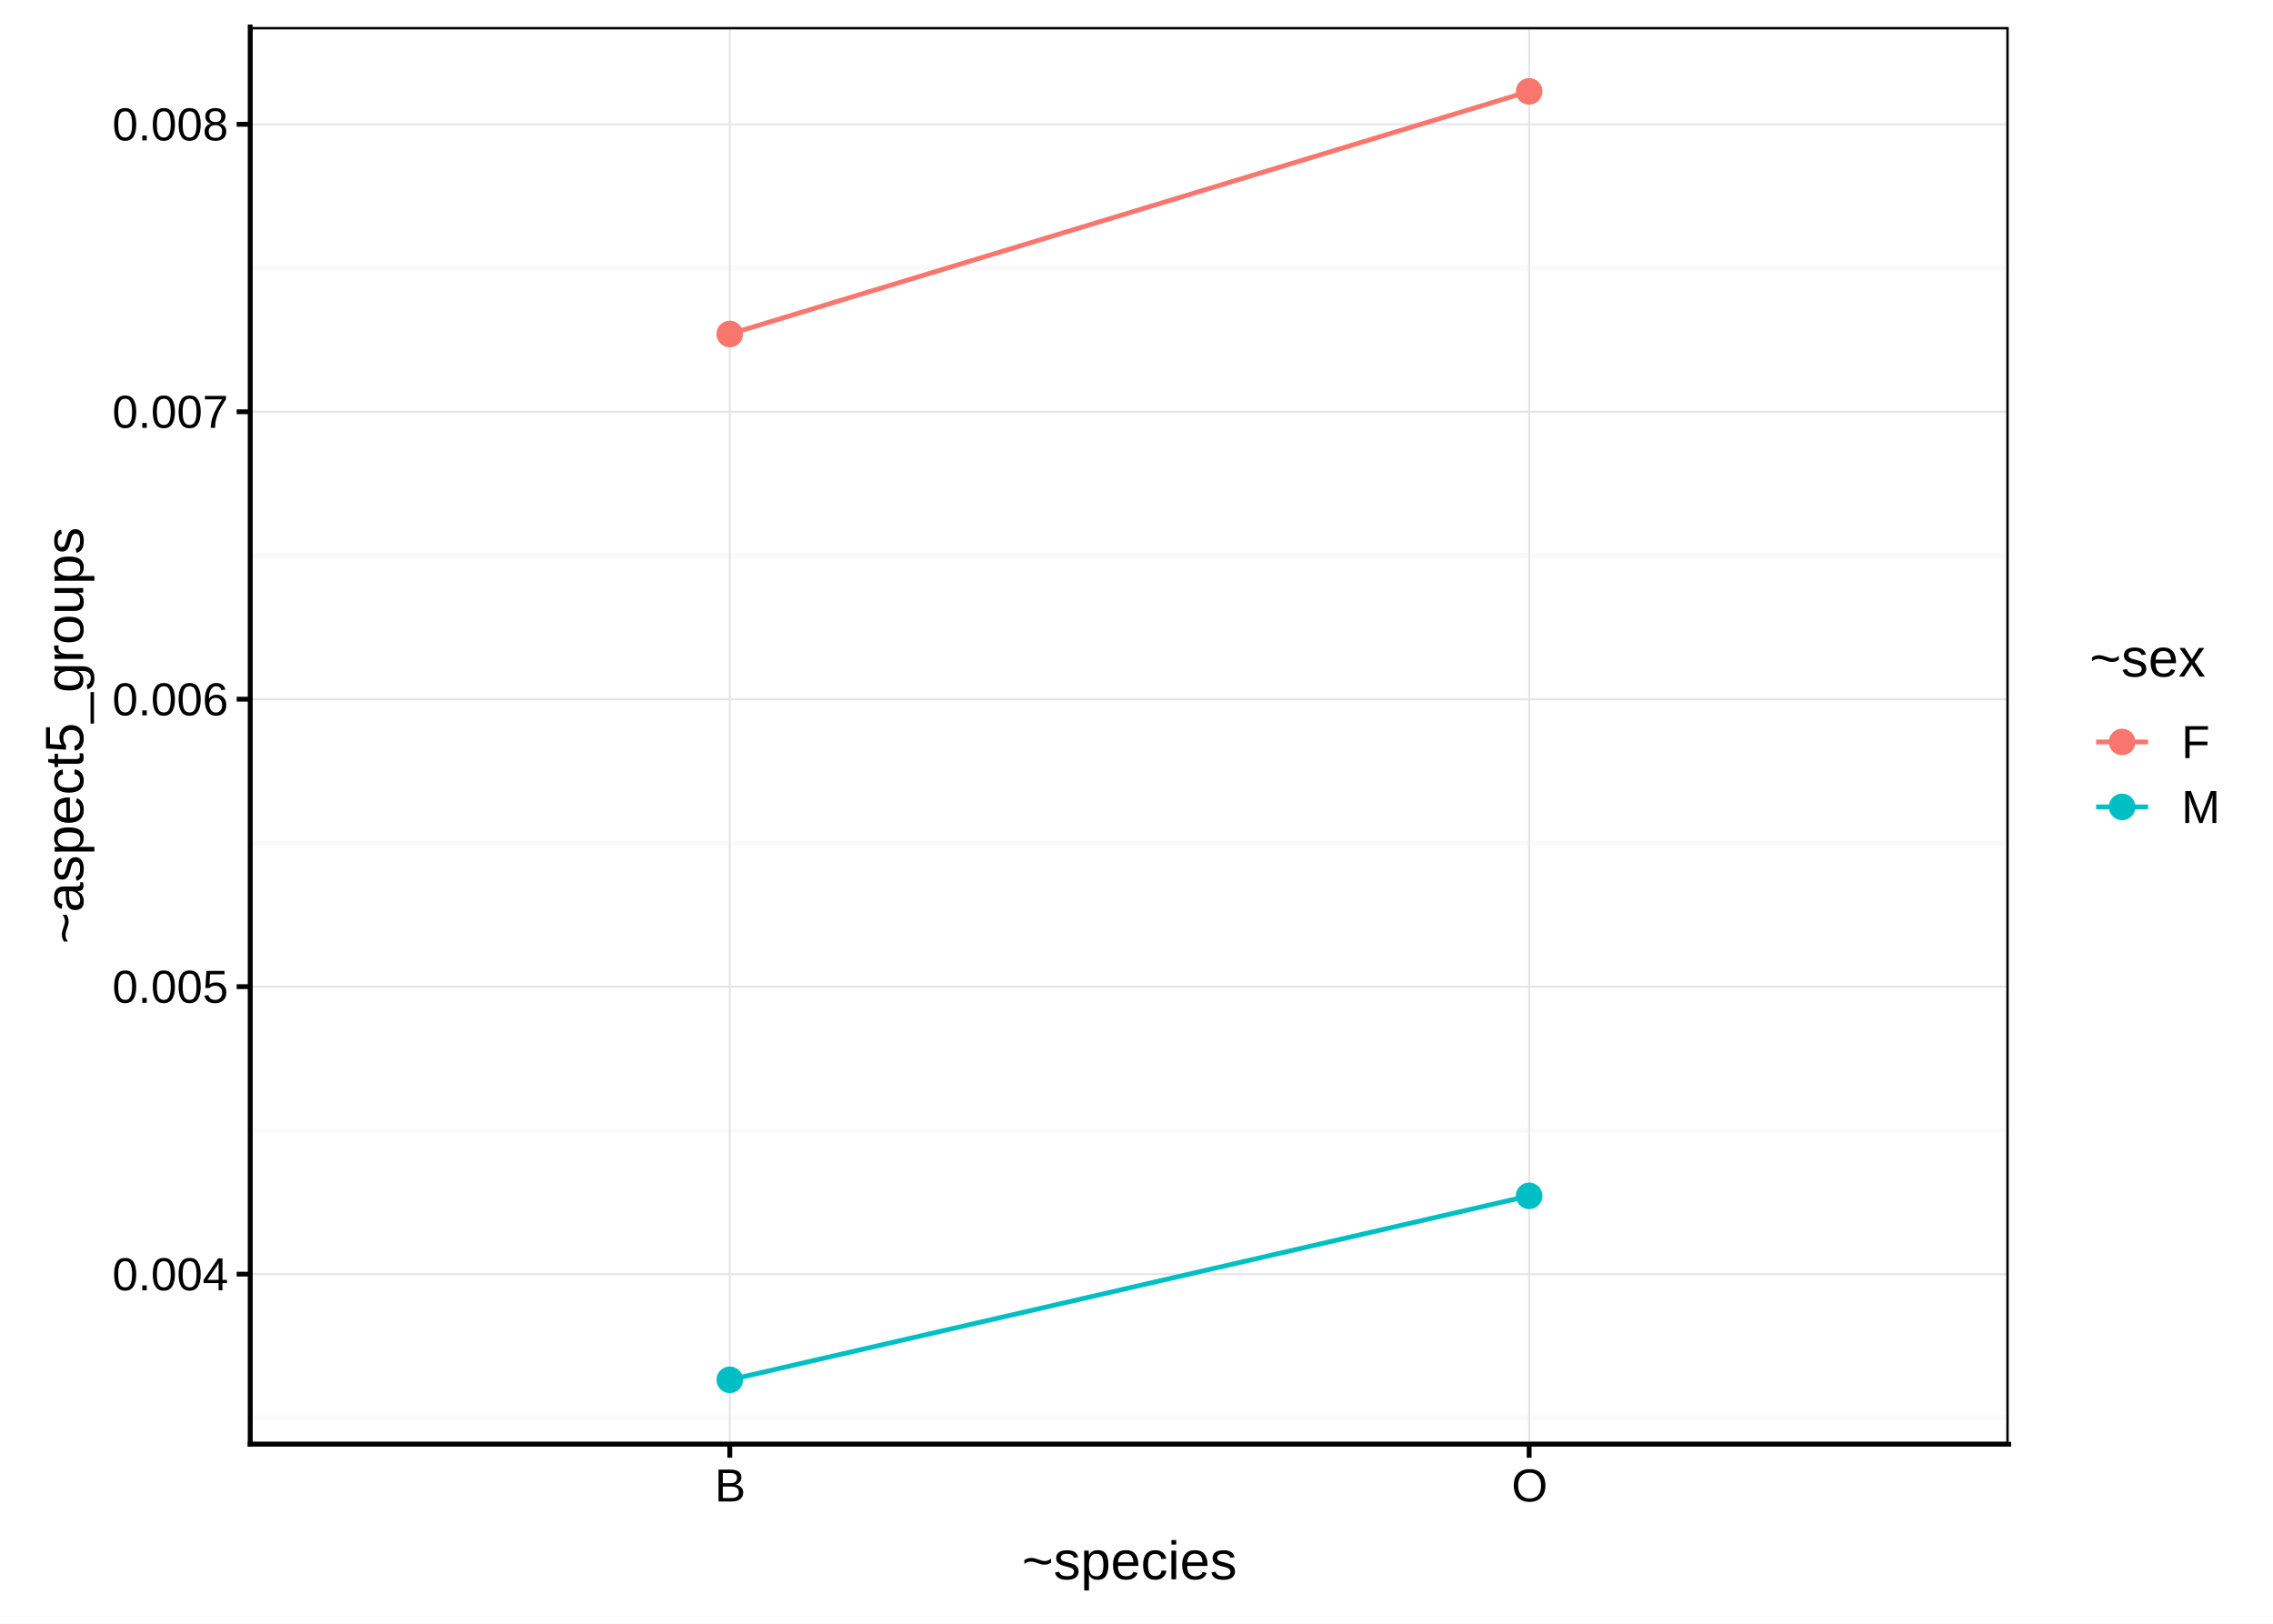
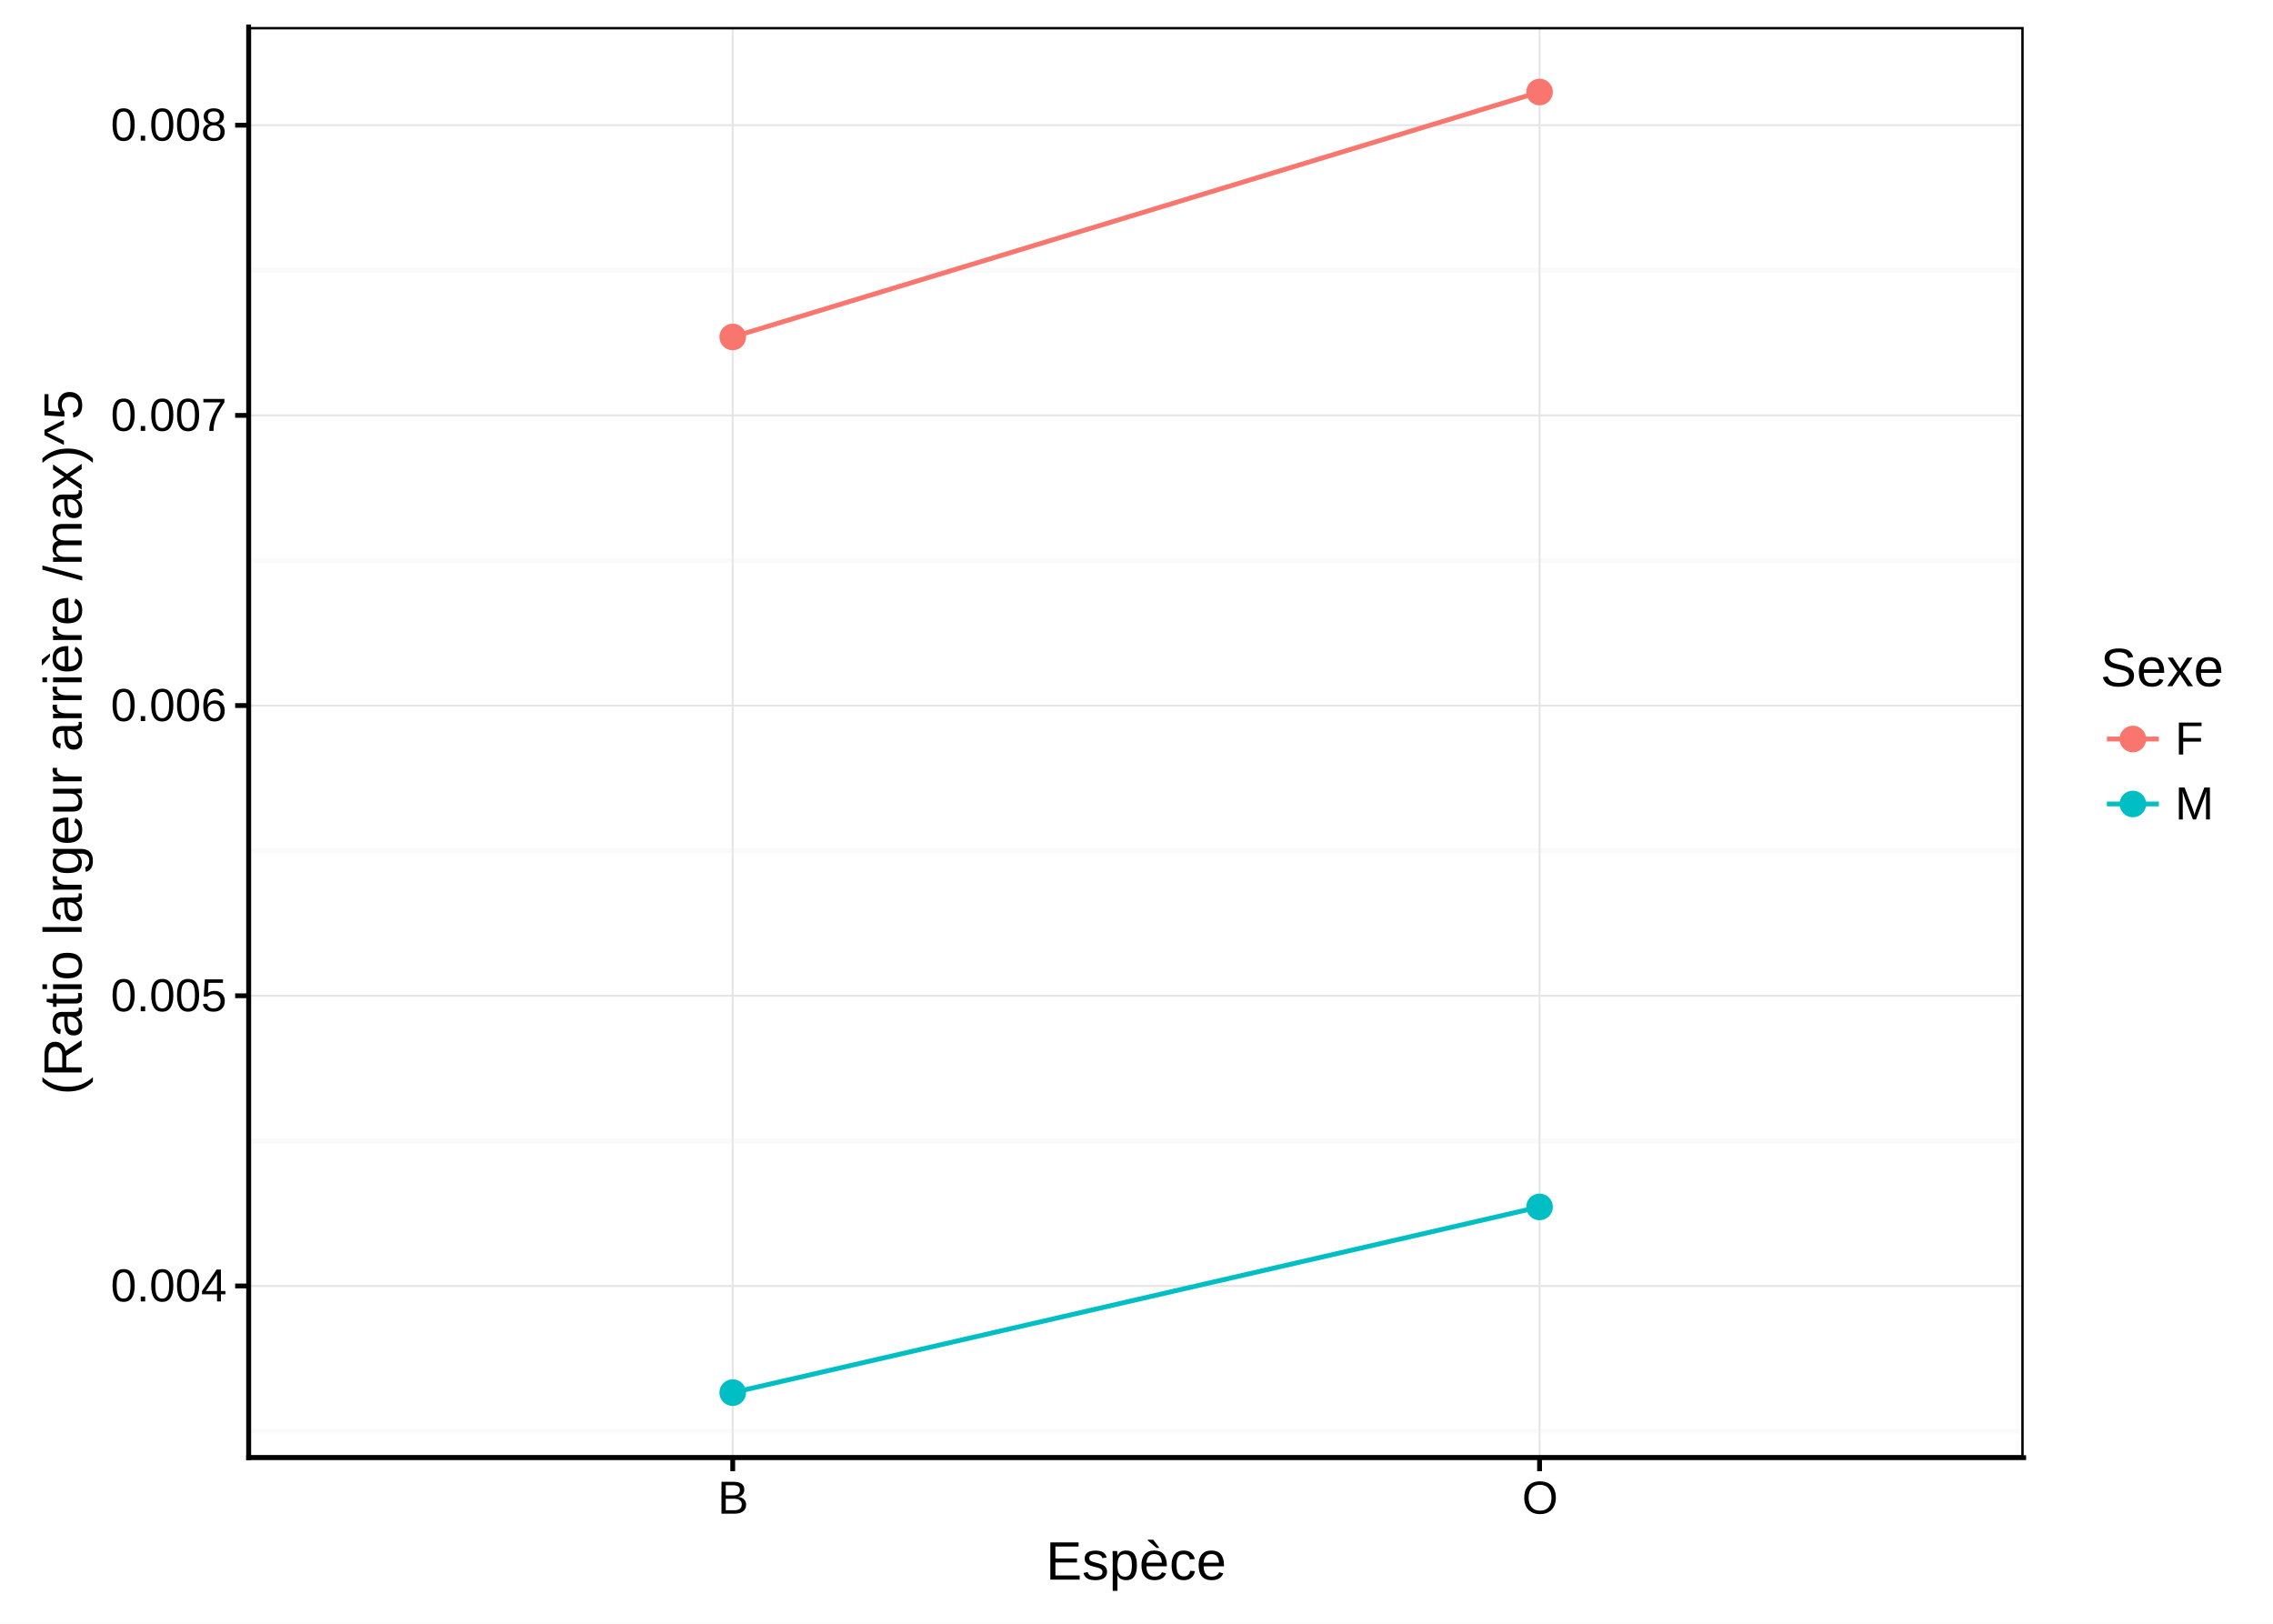
<svg xmlns="http://www.w3.org/2000/svg" viewBox="0 0 504.00 360.00">
  <defs>
    <style type="text/css">
    line, polyline, path, rect, circle {
      fill: none;
      stroke: #000000;
      stroke-linecap: round;
      stroke-linejoin: round;
      stroke-miterlimit: 10.00;
    }
  </style>
  </defs>
  <rect width="100%" height="100%" style="stroke: none; fill: #FFFFFF;" />
  <rect x="0.00" y="0.00" width="504.00" height="360.00" style="stroke-width: 0.00; stroke: none;" />
  <defs>
-     <clipPath id="cpNTUuNDcwMXw0NDUuNDA0fDMyMC4xOTh8NS45Nzc1OA==">
-       <rect x="55.47" y="5.98" width="389.93" height="314.22" />
+     <clipPath id="cpNTUuMTI2NHw0NDguNzE3fDMyMy4xNzl8NS45Nzc1OA==">
+       <rect x="55.13" y="5.98" width="393.59" height="317.20" />
    </clipPath>
  </defs>
-   <rect x="55.47" y="5.98" width="389.93" height="314.22" style="stroke-width: 0.00; stroke: none; fill: #FFFFFF;" clip-path="url(#cpNTUuNDcwMXw0NDUuNDA0fDMyMC4xOTh8NS45Nzc1OA==)" />
-   <polyline points="55.47,314.36 445.40,314.36 " style="stroke-width: 1.07; stroke: #FAFAFA; stroke-linecap: butt;" clip-path="url(#cpNTUuNDcwMXw0NDUuNDA0fDMyMC4xOTh8NS45Nzc1OA==)" />
-   <polyline points="55.47,250.62 445.40,250.62 " style="stroke-width: 1.07; stroke: #FAFAFA; stroke-linecap: butt;" clip-path="url(#cpNTUuNDcwMXw0NDUuNDA0fDMyMC4xOTh8NS45Nzc1OA==)" />
-   <polyline points="55.47,186.89 445.40,186.89 " style="stroke-width: 1.07; stroke: #FAFAFA; stroke-linecap: butt;" clip-path="url(#cpNTUuNDcwMXw0NDUuNDA0fDMyMC4xOTh8NS45Nzc1OA==)" />
-   <polyline points="55.47,123.15 445.40,123.15 " style="stroke-width: 1.07; stroke: #FAFAFA; stroke-linecap: butt;" clip-path="url(#cpNTUuNDcwMXw0NDUuNDA0fDMyMC4xOTh8NS45Nzc1OA==)" />
-   <polyline points="55.47,59.42 445.40,59.42 " style="stroke-width: 1.07; stroke: #FAFAFA; stroke-linecap: butt;" clip-path="url(#cpNTUuNDcwMXw0NDUuNDA0fDMyMC4xOTh8NS45Nzc1OA==)" />
-   <polyline points="55.47,282.49 445.40,282.49 " style="stroke-width: 0.43; stroke: #E5E5E5; stroke-linecap: butt;" clip-path="url(#cpNTUuNDcwMXw0NDUuNDA0fDMyMC4xOTh8NS45Nzc1OA==)" />
-   <polyline points="55.47,218.75 445.40,218.75 " style="stroke-width: 0.43; stroke: #E5E5E5; stroke-linecap: butt;" clip-path="url(#cpNTUuNDcwMXw0NDUuNDA0fDMyMC4xOTh8NS45Nzc1OA==)" />
-   <polyline points="55.47,155.02 445.40,155.02 " style="stroke-width: 0.43; stroke: #E5E5E5; stroke-linecap: butt;" clip-path="url(#cpNTUuNDcwMXw0NDUuNDA0fDMyMC4xOTh8NS45Nzc1OA==)" />
-   <polyline points="55.47,91.29 445.40,91.29 " style="stroke-width: 0.43; stroke: #E5E5E5; stroke-linecap: butt;" clip-path="url(#cpNTUuNDcwMXw0NDUuNDA0fDMyMC4xOTh8NS45Nzc1OA==)" />
-   <polyline points="55.47,27.55 445.40,27.55 " style="stroke-width: 0.43; stroke: #E5E5E5; stroke-linecap: butt;" clip-path="url(#cpNTUuNDcwMXw0NDUuNDA0fDMyMC4xOTh8NS45Nzc1OA==)" />
-   <polyline points="161.82,320.20 161.82,5.98 " style="stroke-width: 0.43; stroke: #E5E5E5; stroke-linecap: butt;" clip-path="url(#cpNTUuNDcwMXw0NDUuNDA0fDMyMC4xOTh8NS45Nzc1OA==)" />
-   <polyline points="339.06,320.20 339.06,5.98 " style="stroke-width: 0.43; stroke: #E5E5E5; stroke-linecap: butt;" clip-path="url(#cpNTUuNDcwMXw0NDUuNDA0fDMyMC4xOTh8NS45Nzc1OA==)" />
-   <polyline points="161.82,74.06 339.06,20.26 " style="stroke-width: 1.07; stroke: #F8766D; stroke-linecap: butt;" clip-path="url(#cpNTUuNDcwMXw0NDUuNDA0fDMyMC4xOTh8NS45Nzc1OA==)" />
-   <polyline points="161.82,305.92 339.06,265.13 " style="stroke-width: 1.07; stroke: #00BFC4; stroke-linecap: butt;" clip-path="url(#cpNTUuNDcwMXw0NDUuNDA0fDMyMC4xOTh8NS45Nzc1OA==)" />
-   <circle cx="161.82" cy="74.06" r="1.95pt" style="stroke-width: 0.71; stroke: #F8766D; fill: #F8766D;" clip-path="url(#cpNTUuNDcwMXw0NDUuNDA0fDMyMC4xOTh8NS45Nzc1OA==)" />
-   <circle cx="161.82" cy="305.92" r="1.95pt" style="stroke-width: 0.71; stroke: #00BFC4; fill: #00BFC4;" clip-path="url(#cpNTUuNDcwMXw0NDUuNDA0fDMyMC4xOTh8NS45Nzc1OA==)" />
-   <circle cx="339.06" cy="20.26" r="1.95pt" style="stroke-width: 0.71; stroke: #F8766D; fill: #F8766D;" clip-path="url(#cpNTUuNDcwMXw0NDUuNDA0fDMyMC4xOTh8NS45Nzc1OA==)" />
-   <circle cx="339.06" cy="265.13" r="1.95pt" style="stroke-width: 0.71; stroke: #00BFC4; fill: #00BFC4;" clip-path="url(#cpNTUuNDcwMXw0NDUuNDA0fDMyMC4xOTh8NS45Nzc1OA==)" />
-   <rect x="55.47" y="5.98" width="389.93" height="314.22" style="stroke-width: 1.07;" clip-path="url(#cpNTUuNDcwMXw0NDUuNDA0fDMyMC4xOTh8NS45Nzc1OA==)" />
+   <rect x="55.13" y="5.98" width="393.59" height="317.20" style="stroke-width: 0.00; stroke: none; fill: #FFFFFF;" clip-path="url(#cpNTUuMTI2NHw0NDguNzE3fDMyMy4xNzl8NS45Nzc1OA==)" />
+   <polyline points="55.13,317.28 448.72,317.28 " style="stroke-width: 1.07; stroke: #FAFAFA; stroke-linecap: butt;" clip-path="url(#cpNTUuMTI2NHw0NDguNzE3fDMyMy4xNzl8NS45Nzc1OA==)" />
+   <polyline points="55.13,252.94 448.72,252.94 " style="stroke-width: 1.07; stroke: #FAFAFA; stroke-linecap: butt;" clip-path="url(#cpNTUuMTI2NHw0NDguNzE3fDMyMy4xNzl8NS45Nzc1OA==)" />
+   <polyline points="55.13,188.60 448.72,188.60 " style="stroke-width: 1.07; stroke: #FAFAFA; stroke-linecap: butt;" clip-path="url(#cpNTUuMTI2NHw0NDguNzE3fDMyMy4xNzl8NS45Nzc1OA==)" />
+   <polyline points="55.13,124.27 448.72,124.27 " style="stroke-width: 1.07; stroke: #FAFAFA; stroke-linecap: butt;" clip-path="url(#cpNTUuMTI2NHw0NDguNzE3fDMyMy4xNzl8NS45Nzc1OA==)" />
+   <polyline points="55.13,59.93 448.72,59.93 " style="stroke-width: 1.07; stroke: #FAFAFA; stroke-linecap: butt;" clip-path="url(#cpNTUuMTI2NHw0NDguNzE3fDMyMy4xNzl8NS45Nzc1OA==)" />
+   <polyline points="55.13,285.11 448.72,285.11 " style="stroke-width: 0.43; stroke: #E5E5E5; stroke-linecap: butt;" clip-path="url(#cpNTUuMTI2NHw0NDguNzE3fDMyMy4xNzl8NS45Nzc1OA==)" />
+   <polyline points="55.13,220.77 448.72,220.77 " style="stroke-width: 0.43; stroke: #E5E5E5; stroke-linecap: butt;" clip-path="url(#cpNTUuMTI2NHw0NDguNzE3fDMyMy4xNzl8NS45Nzc1OA==)" />
+   <polyline points="55.13,156.43 448.72,156.43 " style="stroke-width: 0.43; stroke: #E5E5E5; stroke-linecap: butt;" clip-path="url(#cpNTUuMTI2NHw0NDguNzE3fDMyMy4xNzl8NS45Nzc1OA==)" />
+   <polyline points="55.13,92.10 448.72,92.10 " style="stroke-width: 0.43; stroke: #E5E5E5; stroke-linecap: butt;" clip-path="url(#cpNTUuMTI2NHw0NDguNzE3fDMyMy4xNzl8NS45Nzc1OA==)" />
+   <polyline points="55.13,27.76 448.72,27.76 " style="stroke-width: 0.43; stroke: #E5E5E5; stroke-linecap: butt;" clip-path="url(#cpNTUuMTI2NHw0NDguNzE3fDMyMy4xNzl8NS45Nzc1OA==)" />
+   <polyline points="162.47,323.18 162.47,5.98 " style="stroke-width: 0.43; stroke: #E5E5E5; stroke-linecap: butt;" clip-path="url(#cpNTUuMTI2NHw0NDguNzE3fDMyMy4xNzl8NS45Nzc1OA==)" />
+   <polyline points="341.37,323.18 341.37,5.98 " style="stroke-width: 0.43; stroke: #E5E5E5; stroke-linecap: butt;" clip-path="url(#cpNTUuMTI2NHw0NDguNzE3fDMyMy4xNzl8NS45Nzc1OA==)" />
+   <polyline points="162.47,74.71 341.37,20.40 " style="stroke-width: 1.07; stroke: #F8766D; stroke-linecap: butt;" clip-path="url(#cpNTUuMTI2NHw0NDguNzE3fDMyMy4xNzl8NS45Nzc1OA==)" />
+   <polyline points="162.47,308.76 341.37,267.59 " style="stroke-width: 1.07; stroke: #00BFC4; stroke-linecap: butt;" clip-path="url(#cpNTUuMTI2NHw0NDguNzE3fDMyMy4xNzl8NS45Nzc1OA==)" />
+   <circle cx="162.47" cy="74.71" r="1.95pt" style="stroke-width: 0.71; stroke: #F8766D; fill: #F8766D;" clip-path="url(#cpNTUuMTI2NHw0NDguNzE3fDMyMy4xNzl8NS45Nzc1OA==)" />
+   <circle cx="162.47" cy="308.76" r="1.95pt" style="stroke-width: 0.71; stroke: #00BFC4; fill: #00BFC4;" clip-path="url(#cpNTUuMTI2NHw0NDguNzE3fDMyMy4xNzl8NS45Nzc1OA==)" />
+   <circle cx="341.37" cy="20.40" r="1.95pt" style="stroke-width: 0.71; stroke: #F8766D; fill: #F8766D;" clip-path="url(#cpNTUuMTI2NHw0NDguNzE3fDMyMy4xNzl8NS45Nzc1OA==)" />
+   <circle cx="341.37" cy="267.59" r="1.95pt" style="stroke-width: 0.71; stroke: #00BFC4; fill: #00BFC4;" clip-path="url(#cpNTUuMTI2NHw0NDguNzE3fDMyMy4xNzl8NS45Nzc1OA==)" />
+   <rect x="55.13" y="5.98" width="393.59" height="317.20" style="stroke-width: 1.07;" clip-path="url(#cpNTUuMTI2NHw0NDguNzE3fDMyMy4xNzl8NS45Nzc1OA==)" />
  <defs>
    <clipPath id="cpMHw1MDR8MzYwfDA=">
      <rect x="0.00" y="0.00" width="504.00" height="360.00" />
    </clipPath>
  </defs>
-   <polyline points="55.47,320.20 55.47,5.98 " style="stroke-width: 1.07; stroke-linecap: square;" clip-path="url(#cpMHw1MDR8MzYwfDA=)" />
+   <polyline points="55.13,323.18 55.13,5.98 " style="stroke-width: 1.07; stroke-linecap: square;" clip-path="url(#cpMHw1MDR8MzYwfDA=)" />
  <g clip-path="url(#cpMHw1MDR8MzYwfDA=)">
-     <text x="24.90" y="286.07" style="font-size: 10.28px; font-family: Arial;" textLength="25.02px" lengthAdjust="spacingAndGlyphs">0.004</text>
+     <text x="24.55" y="288.55" style="font-size: 10.28px; font-family: Liberation Sans;" textLength="25.02px" lengthAdjust="spacingAndGlyphs">0.004</text>
  </g>
  <g clip-path="url(#cpMHw1MDR8MzYwfDA=)">
-     <text x="24.90" y="222.33" style="font-size: 10.28px; font-family: Arial;" textLength="25.02px" lengthAdjust="spacingAndGlyphs">0.005</text>
+     <text x="24.55" y="224.21" style="font-size: 10.28px; font-family: Liberation Sans;" textLength="25.02px" lengthAdjust="spacingAndGlyphs">0.005</text>
  </g>
  <g clip-path="url(#cpMHw1MDR8MzYwfDA=)">
-     <text x="24.90" y="158.60" style="font-size: 10.28px; font-family: Arial;" textLength="25.02px" lengthAdjust="spacingAndGlyphs">0.006</text>
+     <text x="24.55" y="159.87" style="font-size: 10.28px; font-family: Liberation Sans;" textLength="25.02px" lengthAdjust="spacingAndGlyphs">0.006</text>
  </g>
  <g clip-path="url(#cpMHw1MDR8MzYwfDA=)">
-     <text x="24.90" y="94.86" style="font-size: 10.28px; font-family: Arial;" textLength="25.02px" lengthAdjust="spacingAndGlyphs">0.007</text>
+     <text x="24.55" y="95.53" style="font-size: 10.28px; font-family: Liberation Sans;" textLength="25.02px" lengthAdjust="spacingAndGlyphs">0.007</text>
  </g>
  <g clip-path="url(#cpMHw1MDR8MzYwfDA=)">
-     <text x="24.90" y="31.13" style="font-size: 10.28px; font-family: Arial;" textLength="25.02px" lengthAdjust="spacingAndGlyphs">0.008</text>
+     <text x="24.55" y="31.19" style="font-size: 10.28px; font-family: Liberation Sans;" textLength="25.02px" lengthAdjust="spacingAndGlyphs">0.008</text>
  </g>
-   <polyline points="52.48,282.49 55.47,282.49 " style="stroke-width: 1.07; stroke-linecap: butt;" clip-path="url(#cpMHw1MDR8MzYwfDA=)" />
-   <polyline points="52.48,218.75 55.47,218.75 " style="stroke-width: 1.07; stroke-linecap: butt;" clip-path="url(#cpMHw1MDR8MzYwfDA=)" />
-   <polyline points="52.48,155.02 55.47,155.02 " style="stroke-width: 1.07; stroke-linecap: butt;" clip-path="url(#cpMHw1MDR8MzYwfDA=)" />
-   <polyline points="52.48,91.29 55.47,91.29 " style="stroke-width: 1.07; stroke-linecap: butt;" clip-path="url(#cpMHw1MDR8MzYwfDA=)" />
-   <polyline points="52.48,27.55 55.47,27.55 " style="stroke-width: 1.07; stroke-linecap: butt;" clip-path="url(#cpMHw1MDR8MzYwfDA=)" />
-   <polyline points="55.47,320.20 445.40,320.20 " style="stroke-width: 1.07; stroke-linecap: square;" clip-path="url(#cpMHw1MDR8MzYwfDA=)" />
-   <polyline points="161.82,323.19 161.82,320.20 " style="stroke-width: 1.07; stroke-linecap: butt;" clip-path="url(#cpMHw1MDR8MzYwfDA=)" />
-   <polyline points="339.06,323.19 339.06,320.20 " style="stroke-width: 1.07; stroke-linecap: butt;" clip-path="url(#cpMHw1MDR8MzYwfDA=)" />
+   <polyline points="52.14,285.11 55.13,285.11 " style="stroke-width: 1.07; stroke-linecap: butt;" clip-path="url(#cpMHw1MDR8MzYwfDA=)" />
+   <polyline points="52.14,220.77 55.13,220.77 " style="stroke-width: 1.07; stroke-linecap: butt;" clip-path="url(#cpMHw1MDR8MzYwfDA=)" />
+   <polyline points="52.14,156.43 55.13,156.43 " style="stroke-width: 1.07; stroke-linecap: butt;" clip-path="url(#cpMHw1MDR8MzYwfDA=)" />
+   <polyline points="52.14,92.10 55.13,92.10 " style="stroke-width: 1.07; stroke-linecap: butt;" clip-path="url(#cpMHw1MDR8MzYwfDA=)" />
+   <polyline points="52.14,27.76 55.13,27.76 " style="stroke-width: 1.07; stroke-linecap: butt;" clip-path="url(#cpMHw1MDR8MzYwfDA=)" />
+   <polyline points="55.13,323.18 448.72,323.18 " style="stroke-width: 1.07; stroke-linecap: square;" clip-path="url(#cpMHw1MDR8MzYwfDA=)" />
+   <polyline points="162.47,326.17 162.47,323.18 " style="stroke-width: 1.07; stroke-linecap: butt;" clip-path="url(#cpMHw1MDR8MzYwfDA=)" />
+   <polyline points="341.37,326.17 341.37,323.18 " style="stroke-width: 1.07; stroke-linecap: butt;" clip-path="url(#cpMHw1MDR8MzYwfDA=)" />
  <g clip-path="url(#cpMHw1MDR8MzYwfDA=)">
-     <text x="158.48" y="332.90" style="font-size: 10.28px; font-family: Arial;" textLength="6.67px" lengthAdjust="spacingAndGlyphs">B</text>
+     <text x="159.13" y="335.60" style="font-size: 10.28px; font-family: Liberation Sans;" textLength="6.67px" lengthAdjust="spacingAndGlyphs">B</text>
  </g>
  <g clip-path="url(#cpMHw1MDR8MzYwfDA=)">
-     <text x="335.17" y="332.90" style="font-size: 10.28px; font-family: Arial;" textLength="7.78px" lengthAdjust="spacingAndGlyphs">O</text>
+     <text x="337.49" y="335.60" style="font-size: 10.28px; font-family: Liberation Sans;" textLength="7.78px" lengthAdjust="spacingAndGlyphs">O</text>
  </g>
  <g clip-path="url(#cpMHw1MDR8MzYwfDA=)">
-     <text x="226.59" y="350.14" style="font-size: 12.00px; font-family: Arial;" textLength="47.70px" lengthAdjust="spacingAndGlyphs">~species</text>
+     <text x="231.91" y="350.22" style="font-size: 12.00px; font-family: Liberation Sans;" textLength="40.03px" lengthAdjust="spacingAndGlyphs">Espèce</text>
  </g>
  <g clip-path="url(#cpMHw1MDR8MzYwfDA=)">
-     <text transform="translate(18.45,209.29) rotate(-90)" style="font-size: 12.00px; font-family: Arial;" textLength="92.40px" lengthAdjust="spacingAndGlyphs">~aspect5_groups</text>
+     <text transform="translate(18.11,242.75) rotate(-90)" style="font-size: 12.00px; font-family: Liberation Sans;" textLength="156.35px" lengthAdjust="spacingAndGlyphs">(Ratio largeur arrière /max)^5</text>
  </g>
-   <rect x="457.36" y="134.09" width="40.66" height="57.99" style="stroke-width: 0.75; stroke: none; fill: #FFFFFF;" clip-path="url(#cpMHw1MDR8MzYwfDA=)" />
+   <rect x="460.06" y="138.04" width="37.97" height="53.07" style="stroke-width: 0.75; stroke: none; fill: #FFFFFF;" clip-path="url(#cpMHw1MDR8MzYwfDA=)" />
  <g clip-path="url(#cpMHw1MDR8MzYwfDA=)">
-     <text x="463.34" y="150.00" style="font-size: 12.00px; font-family: Arial;" textLength="25.68px" lengthAdjust="spacingAndGlyphs">~sex</text>
+     <text x="465.73" y="152.14" style="font-size: 12.00px; font-family: Liberation Sans;" textLength="27.35px" lengthAdjust="spacingAndGlyphs">Sexe</text>
  </g>
-   <line x1="464.78" y1="164.50" x2="476.30" y2="164.50" style="stroke-width: 1.07; stroke: #F8766D; stroke-linecap: butt;" clip-path="url(#cpMHw1MDR8MzYwfDA=)" />
-   <circle cx="470.54" cy="164.50" r="1.95pt" style="stroke-width: 0.71; stroke: #F8766D; fill: #F8766D;" clip-path="url(#cpMHw1MDR8MzYwfDA=)" />
-   <line x1="464.78" y1="178.90" x2="476.30" y2="178.90" style="stroke-width: 1.07; stroke: #00BFC4; stroke-linecap: butt;" clip-path="url(#cpMHw1MDR8MzYwfDA=)" />
-   <circle cx="470.54" cy="178.90" r="1.95pt" style="stroke-width: 0.71; stroke: #00BFC4; fill: #00BFC4;" clip-path="url(#cpMHw1MDR8MzYwfDA=)" />
+   <line x1="467.17" y1="163.85" x2="478.69" y2="163.85" style="stroke-width: 1.07; stroke: #F8766D; stroke-linecap: butt;" clip-path="url(#cpMHw1MDR8MzYwfDA=)" />
+   <circle cx="472.93" cy="163.85" r="1.95pt" style="stroke-width: 0.71; stroke: #F8766D; fill: #F8766D;" clip-path="url(#cpMHw1MDR8MzYwfDA=)" />
+   <line x1="467.17" y1="178.25" x2="478.69" y2="178.25" style="stroke-width: 1.07; stroke: #00BFC4; stroke-linecap: butt;" clip-path="url(#cpMHw1MDR8MzYwfDA=)" />
+   <circle cx="472.93" cy="178.25" r="1.95pt" style="stroke-width: 0.71; stroke: #00BFC4; fill: #00BFC4;" clip-path="url(#cpMHw1MDR8MzYwfDA=)" />
  <g clip-path="url(#cpMHw1MDR8MzYwfDA=)">
-     <text x="483.71" y="168.08" style="font-size: 10.28px; font-family: Arial;" textLength="6.11px" lengthAdjust="spacingAndGlyphs">F</text>
+     <text x="482.29" y="167.28" style="font-size: 10.28px; font-family: Liberation Sans;" textLength="6.11px" lengthAdjust="spacingAndGlyphs">F</text>
  </g>
  <g clip-path="url(#cpMHw1MDR8MzYwfDA=)">
-     <text x="483.71" y="182.48" style="font-size: 10.28px; font-family: Arial;" textLength="8.33px" lengthAdjust="spacingAndGlyphs">M</text>
+     <text x="482.29" y="181.68" style="font-size: 10.28px; font-family: Liberation Sans;" textLength="8.33px" lengthAdjust="spacingAndGlyphs">M</text>
  </g>
</svg>
